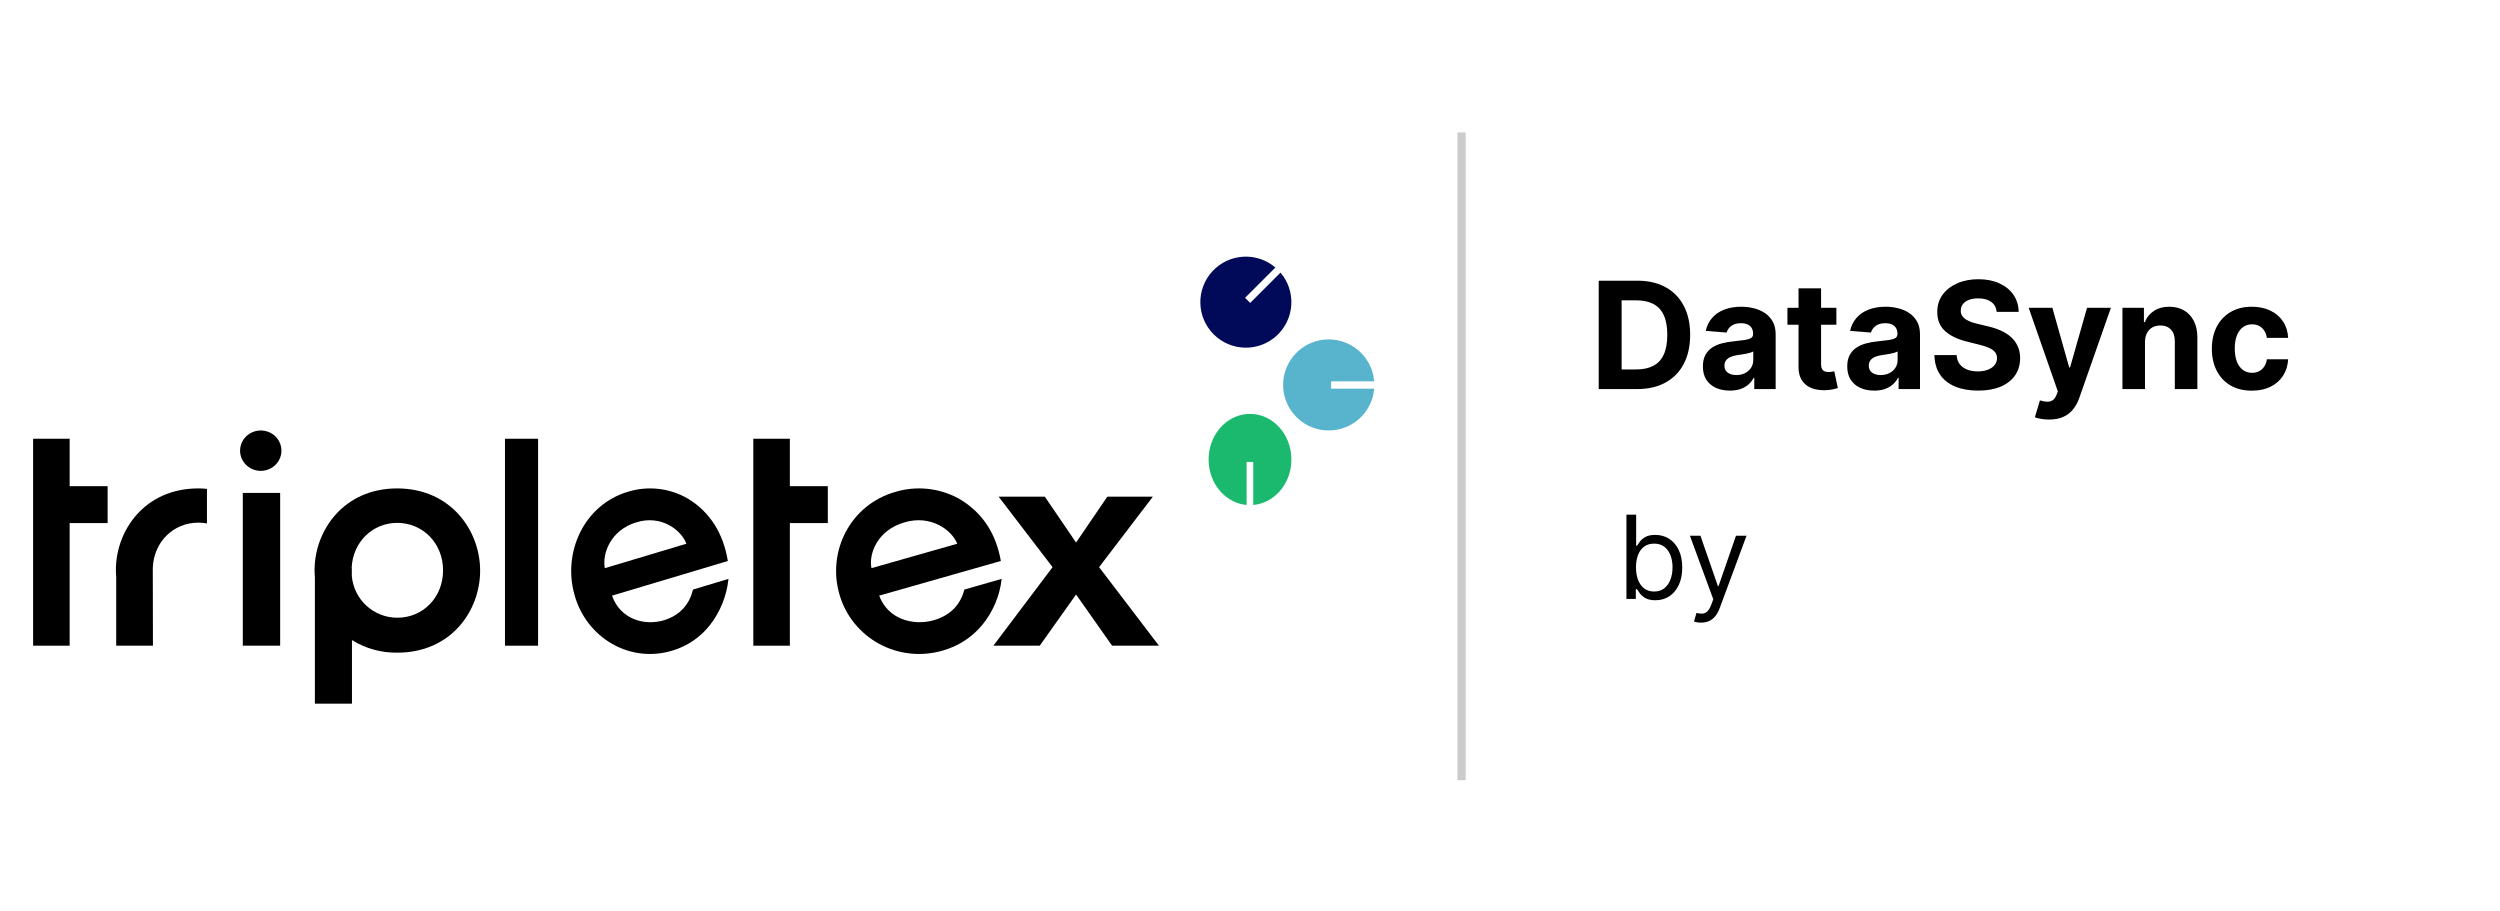
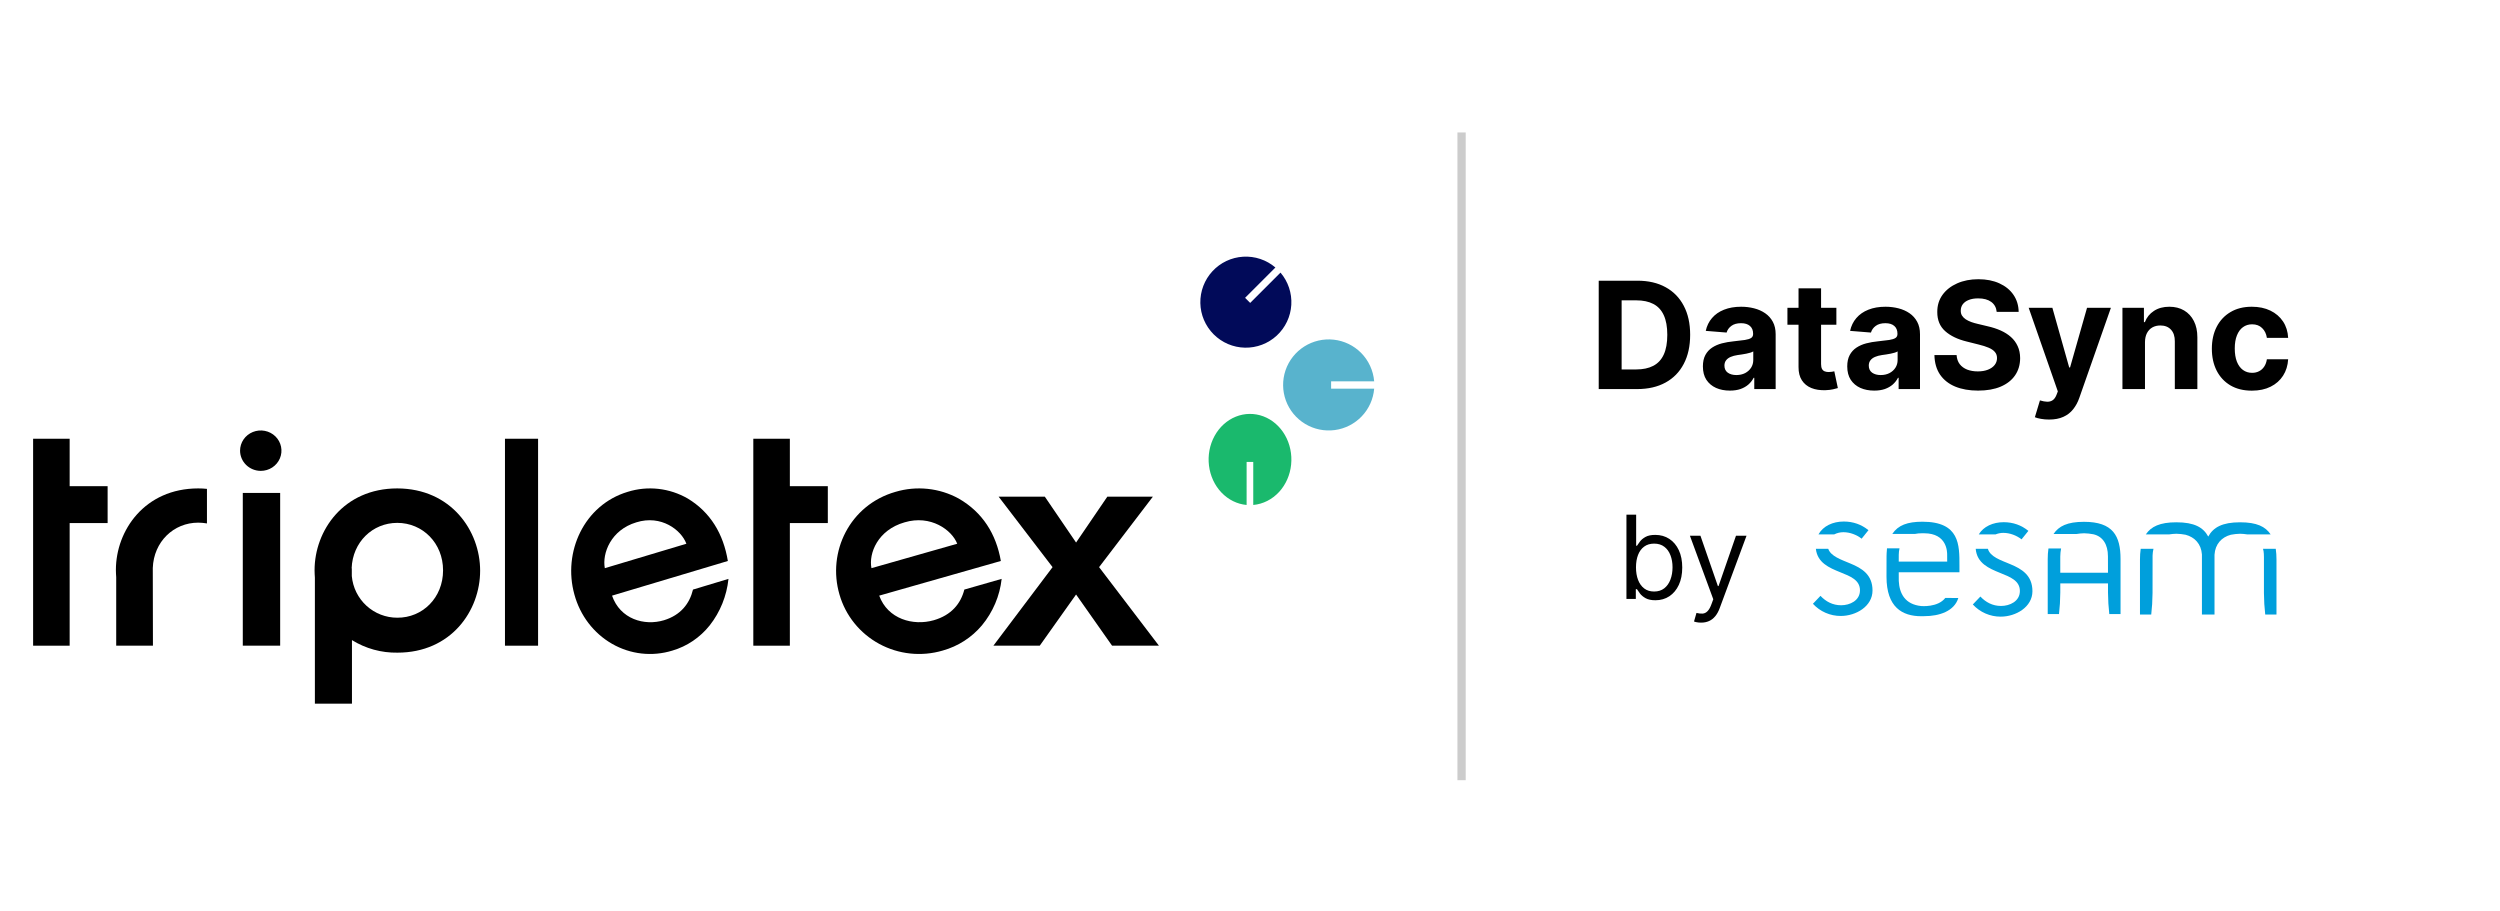
<svg xmlns="http://www.w3.org/2000/svg" width="302" height="110" viewBox="0 0 302 110" fill="none">
  <path d="M196.474 72.351V62.169H197.647V65.927H197.747C197.833 65.795 197.952 65.626 198.104 65.42C198.26 65.211 198.482 65.026 198.771 64.863C199.062 64.698 199.457 64.615 199.954 64.615C200.597 64.615 201.164 64.775 201.654 65.097C202.145 65.418 202.528 65.874 202.803 66.464C203.078 67.054 203.215 67.75 203.215 68.552C203.215 69.361 203.078 70.062 202.803 70.655C202.528 71.245 202.146 71.703 201.659 72.027C201.172 72.349 200.61 72.51 199.974 72.51C199.483 72.51 199.091 72.428 198.796 72.266C198.501 72.1 198.274 71.913 198.114 71.704C197.955 71.492 197.833 71.317 197.747 71.177H197.607V72.351H196.474ZM197.627 68.532C197.627 69.109 197.712 69.618 197.881 70.059C198.05 70.496 198.297 70.839 198.622 71.088C198.946 71.333 199.344 71.456 199.815 71.456C200.305 71.456 200.715 71.326 201.043 71.068C201.374 70.806 201.623 70.455 201.788 70.014C201.957 69.57 202.042 69.076 202.042 68.532C202.042 67.996 201.959 67.512 201.793 67.081C201.631 66.647 201.384 66.303 201.053 66.052C200.725 65.796 200.312 65.669 199.815 65.669C199.337 65.669 198.936 65.79 198.612 66.032C198.287 66.27 198.042 66.605 197.876 67.036C197.71 67.463 197.627 67.962 197.627 68.532ZM205.492 75.214C205.293 75.214 205.116 75.198 204.96 75.165C204.805 75.135 204.697 75.105 204.637 75.075L204.935 74.041C205.22 74.114 205.472 74.14 205.691 74.121C205.91 74.101 206.104 74.003 206.273 73.827C206.445 73.655 206.603 73.375 206.745 72.987L206.964 72.39L204.14 64.714H205.413L207.521 70.799H207.6L209.708 64.714H210.981L207.739 73.464C207.594 73.859 207.413 74.185 207.198 74.444C206.982 74.706 206.732 74.899 206.447 75.025C206.165 75.151 205.847 75.214 205.492 75.214Z" fill="black" />
+   <path d="M274.292 64.553C273.661 63.613 272.623 63.093 270.597 63.093C268.443 63.093 267.355 63.711 266.756 64.817C266.159 63.711 265.085 63.093 262.899 63.093C260.907 63.093 259.849 63.613 259.218 64.553H262.051C262.334 64.509 262.62 64.483 262.907 64.477C263.28 64.486 263.652 64.526 264.019 64.597C265.128 64.89 265.903 65.711 265.993 66.98V74.238H267.513V67.015C267.591 65.727 268.371 64.891 269.49 64.597C269.856 64.526 270.229 64.486 270.602 64.478C270.889 64.484 271.175 64.509 271.458 64.554L274.292 64.553Z" fill="#009FDC" />
+   <path d="M258.598 66.294C258.536 66.725 258.507 67.16 258.509 67.596V74.238H259.869L259.981 72.968C259.991 72.883 260.027 71.631 260.027 71.631L260.032 67.099C260.04 66.828 260.077 66.558 260.141 66.294H258.598Z" fill="#009FDC" />
+   <path d="M273.371 66.294C273.492 66.626 273.483 67.279 273.483 67.284V71.631C273.483 71.631 273.518 72.883 273.528 72.968L273.64 74.238H274.999V67.596C275.002 67.16 274.972 66.725 274.91 66.294H273.371Z" fill="#009FDC" />
+   <path d="M241.07 64.553C241.364 64.434 241.679 64.372 241.997 64.371C242.8 64.371 243.602 64.683 244.204 65.153L245.028 64.129C244.182 63.438 243.179 63.081 242.042 63.081C240.756 63.081 239.608 63.599 239.037 64.555L241.07 64.553Z" fill="#009FDC" />
+   <path d="M242.863 68.161C241.646 67.651 240.414 67.261 240.136 66.294H238.665C238.812 68.047 240.263 68.659 241.616 69.209C242.841 69.699 244.001 70.145 244.001 71.393C244.001 72.641 242.775 73.199 241.727 73.199C240.702 73.199 239.877 72.751 239.23 72.062L238.316 73.02C238.745 73.486 239.265 73.858 239.845 74.111C240.425 74.364 241.051 74.494 241.684 74.491C243.512 74.491 245.518 73.332 245.518 71.417C245.516 69.476 244.199 68.718 242.863 68.161Z" fill="#009FDC" />
+   <path d="M221.575 64.553C221.917 64.381 222.295 64.291 222.679 64.29C223.481 64.29 224.283 64.602 224.885 65.073L225.71 64.047C224.863 63.357 223.86 63 222.723 63C221.403 63 220.227 63.548 219.673 64.555L221.575 64.553Z" fill="#009FDC" />
+   <path d="M223.548 68.081C222.367 67.585 221.172 67.202 220.849 66.292H219.356C219.539 67.984 220.967 68.584 222.3 69.126C223.526 69.616 224.684 70.062 224.684 71.31C224.684 72.558 223.458 73.115 222.411 73.115C221.385 73.115 220.561 72.668 219.914 71.978L219 72.937C219.428 73.403 219.948 73.774 220.528 74.027C221.108 74.281 221.734 74.41 222.366 74.408C224.194 74.408 226.2 73.249 226.2 71.334C226.2 69.395 224.886 68.637 223.548 68.081Z" fill="#009FDC" />
+   <path d="M251.746 63.035C249.73 63.035 248.692 63.56 248.064 64.51H250.82C251.131 64.457 251.446 64.426 251.762 64.419C252.136 64.428 252.508 64.468 252.875 64.539C253.997 64.792 254.64 65.74 254.64 67.211L254.644 69.184H248.881V67.228C248.884 66.9 248.917 66.574 248.98 66.253H247.453C247.392 66.679 247.363 67.108 247.365 67.538V74.18H248.727L248.839 72.909C248.849 72.825 248.884 71.572 248.884 71.572V70.473H254.646V71.572C254.646 71.572 254.681 72.825 254.691 72.909L254.803 74.18H256.162V67.538C256.162 64.729 255.244 63.035 251.746 63.035Z" fill="#009FDC" />
+   <path d="M234.993 72.228C234.09 73.405 232.069 73.21 232.069 73.21C230.141 73.005 229.449 71.716 229.372 70.18L229.368 69.129H236.701V68.311C236.701 65.847 236.747 63.023 232.236 63.023C230.426 63.023 229.29 63.44 228.588 64.499H231.327C231.602 64.443 231.881 64.417 232.162 64.42H232.437C235.232 64.42 235.217 66.705 235.217 67.023C235.217 67.064 235.22 67.841 235.22 67.841H229.368L229.371 67.024C229.372 66.76 229.403 66.496 229.462 66.238H227.95C227.908 66.554 227.894 67.184 227.894 67.219C227.894 67.303 227.889 69.671 227.889 69.671C227.889 73.36 229.8 74.439 232.089 74.439C232.207 74.439 232.347 74.433 232.444 74.433C234.273 74.433 236.082 73.829 236.563 72.241L234.993 72.228Z" fill="#009FDC" />
  <path d="M197.766 47H193.125V33.909H197.804C199.121 33.909 200.255 34.171 201.205 34.695C202.155 35.215 202.886 35.963 203.397 36.939C203.913 37.915 204.171 39.082 204.171 40.442C204.171 41.805 203.913 42.977 203.397 43.957C202.886 44.938 202.151 45.69 201.192 46.214C200.237 46.738 199.095 47 197.766 47ZM195.893 44.629H197.651C198.469 44.629 199.157 44.484 199.715 44.194C200.278 43.9 200.7 43.446 200.981 42.832C201.267 42.215 201.409 41.418 201.409 40.442C201.409 39.474 201.267 38.684 200.981 38.07C200.7 37.457 200.28 37.005 199.722 36.715C199.164 36.425 198.475 36.281 197.657 36.281H195.893V44.629ZM208.97 47.185C208.343 47.185 207.785 47.077 207.295 46.859C206.805 46.638 206.417 46.312 206.131 45.881C205.85 45.447 205.71 44.906 205.71 44.258C205.71 43.712 205.81 43.254 206.01 42.883C206.21 42.513 206.483 42.215 206.828 41.989C207.173 41.763 207.565 41.592 208.004 41.477C208.448 41.362 208.912 41.281 209.398 41.234C209.969 41.175 210.429 41.119 210.779 41.068C211.128 41.013 211.381 40.932 211.539 40.825C211.697 40.719 211.776 40.561 211.776 40.352V40.314C211.776 39.909 211.648 39.596 211.392 39.374C211.141 39.153 210.783 39.042 210.318 39.042C209.828 39.042 209.438 39.151 209.149 39.368C208.859 39.581 208.667 39.849 208.573 40.173L206.055 39.969C206.183 39.372 206.434 38.856 206.809 38.422C207.184 37.983 207.668 37.646 208.26 37.412C208.857 37.173 209.547 37.054 210.331 37.054C210.877 37.054 211.399 37.118 211.897 37.246C212.4 37.374 212.845 37.572 213.233 37.84C213.625 38.109 213.934 38.454 214.16 38.876C214.386 39.293 214.499 39.794 214.499 40.378V47H211.916V45.639H211.84C211.682 45.945 211.471 46.216 211.207 46.45C210.943 46.68 210.625 46.861 210.254 46.994C209.884 47.121 209.455 47.185 208.97 47.185ZM209.749 45.306C210.15 45.306 210.504 45.227 210.81 45.07C211.117 44.908 211.358 44.69 211.533 44.418C211.707 44.145 211.795 43.836 211.795 43.491V42.449C211.71 42.504 211.592 42.555 211.443 42.602C211.298 42.645 211.134 42.685 210.951 42.724C210.768 42.758 210.585 42.79 210.401 42.82C210.218 42.845 210.052 42.869 209.903 42.89C209.583 42.937 209.304 43.011 209.065 43.114C208.827 43.216 208.641 43.354 208.509 43.529C208.377 43.7 208.311 43.913 208.311 44.168C208.311 44.539 208.445 44.822 208.714 45.019C208.987 45.21 209.332 45.306 209.749 45.306ZM221.834 37.182V39.227H215.921V37.182H221.834ZM217.263 34.83H219.986V43.983C219.986 44.234 220.025 44.43 220.101 44.571C220.178 44.707 220.285 44.803 220.421 44.859C220.562 44.914 220.723 44.942 220.907 44.942C221.035 44.942 221.162 44.931 221.29 44.91C221.418 44.884 221.516 44.865 221.584 44.852L222.013 46.879C221.876 46.921 221.684 46.97 221.437 47.026C221.19 47.085 220.89 47.121 220.536 47.134C219.88 47.16 219.304 47.072 218.81 46.872C218.32 46.672 217.939 46.361 217.666 45.939C217.393 45.517 217.259 44.984 217.263 44.341V34.83ZM226.407 47.185C225.781 47.185 225.222 47.077 224.732 46.859C224.242 46.638 223.855 46.312 223.569 45.881C223.288 45.447 223.147 44.906 223.147 44.258C223.147 43.712 223.247 43.254 223.448 42.883C223.648 42.513 223.921 42.215 224.266 41.989C224.611 41.763 225.003 41.592 225.442 41.477C225.885 41.362 226.35 41.281 226.835 41.234C227.406 41.175 227.867 41.119 228.216 41.068C228.565 41.013 228.819 40.932 228.977 40.825C229.134 40.719 229.213 40.561 229.213 40.352V40.314C229.213 39.909 229.085 39.596 228.83 39.374C228.578 39.153 228.22 39.042 227.756 39.042C227.266 39.042 226.876 39.151 226.586 39.368C226.296 39.581 226.105 39.849 226.011 40.173L223.492 39.969C223.62 39.372 223.872 38.856 224.247 38.422C224.622 37.983 225.105 37.646 225.698 37.412C226.294 37.173 226.984 37.054 227.769 37.054C228.314 37.054 228.836 37.118 229.335 37.246C229.837 37.374 230.283 37.572 230.671 37.84C231.063 38.109 231.372 38.454 231.597 38.876C231.823 39.293 231.936 39.794 231.936 40.378V47H229.354V45.639H229.277C229.119 45.945 228.908 46.216 228.644 46.45C228.38 46.68 228.063 46.861 227.692 46.994C227.321 47.121 226.893 47.185 226.407 47.185ZM227.187 45.306C227.587 45.306 227.941 45.227 228.248 45.07C228.555 44.908 228.796 44.69 228.97 44.418C229.145 44.145 229.232 43.836 229.232 43.491V42.449C229.147 42.504 229.03 42.555 228.881 42.602C228.736 42.645 228.572 42.685 228.389 42.724C228.205 42.758 228.022 42.79 227.839 42.82C227.656 42.845 227.489 42.869 227.34 42.89C227.021 42.937 226.742 43.011 226.503 43.114C226.264 43.216 226.079 43.354 225.947 43.529C225.815 43.7 225.749 43.913 225.749 44.168C225.749 44.539 225.883 44.822 226.151 45.019C226.424 45.21 226.769 45.306 227.187 45.306ZM241.201 37.674C241.15 37.158 240.931 36.758 240.543 36.472C240.155 36.187 239.629 36.044 238.964 36.044C238.513 36.044 238.131 36.108 237.82 36.236C237.509 36.359 237.27 36.532 237.104 36.754C236.942 36.975 236.861 37.227 236.861 37.508C236.853 37.742 236.902 37.947 237.008 38.121C237.119 38.296 237.27 38.447 237.462 38.575C237.654 38.699 237.875 38.807 238.127 38.901C238.378 38.991 238.647 39.068 238.932 39.131L240.108 39.413C240.679 39.541 241.204 39.711 241.681 39.924C242.158 40.137 242.571 40.399 242.921 40.71C243.27 41.021 243.541 41.388 243.733 41.81C243.929 42.231 244.029 42.715 244.033 43.261C244.029 44.062 243.824 44.756 243.419 45.344C243.019 45.928 242.439 46.382 241.681 46.706C240.927 47.026 240.017 47.185 238.951 47.185C237.895 47.185 236.974 47.023 236.19 46.7C235.41 46.376 234.801 45.896 234.362 45.261C233.927 44.622 233.699 43.832 233.678 42.89H236.356C236.386 43.329 236.512 43.695 236.733 43.989C236.959 44.279 237.26 44.499 237.635 44.648C238.014 44.793 238.442 44.865 238.919 44.865C239.388 44.865 239.795 44.797 240.14 44.66C240.49 44.524 240.76 44.334 240.952 44.092C241.144 43.849 241.24 43.57 241.24 43.254C241.24 42.96 241.152 42.713 240.978 42.513C240.807 42.312 240.556 42.142 240.223 42.001C239.895 41.861 239.493 41.733 239.015 41.618L237.59 41.26C236.486 40.992 235.615 40.572 234.976 40.001C234.336 39.43 234.019 38.66 234.023 37.693C234.019 36.901 234.23 36.208 234.656 35.616C235.086 35.023 235.677 34.561 236.427 34.229C237.177 33.896 238.029 33.73 238.983 33.73C239.955 33.73 240.803 33.896 241.527 34.229C242.256 34.561 242.823 35.023 243.228 35.616C243.633 36.208 243.841 36.894 243.854 37.674H241.201ZM247.525 50.682C247.18 50.682 246.856 50.654 246.553 50.599C246.255 50.548 246.008 50.481 245.812 50.401L246.425 48.368C246.745 48.466 247.033 48.519 247.288 48.528C247.548 48.536 247.772 48.477 247.959 48.349C248.151 48.221 248.307 48.004 248.426 47.697L248.586 47.281L245.064 37.182H247.927L249.96 44.392H250.062L252.114 37.182H254.997L251.181 48.061C250.998 48.59 250.749 49.05 250.433 49.442C250.122 49.838 249.728 50.143 249.251 50.356C248.773 50.573 248.198 50.682 247.525 50.682ZM259.114 41.324V47H256.391V37.182H258.986V38.914H259.101C259.318 38.343 259.682 37.891 260.194 37.559C260.705 37.222 261.325 37.054 262.054 37.054C262.736 37.054 263.33 37.203 263.837 37.501C264.344 37.8 264.739 38.226 265.02 38.78C265.301 39.33 265.442 39.986 265.442 40.749V47H262.719V41.234C262.723 40.633 262.57 40.165 262.258 39.828C261.947 39.487 261.519 39.317 260.974 39.317C260.607 39.317 260.283 39.396 260.002 39.553C259.725 39.711 259.508 39.941 259.35 40.244C259.197 40.542 259.118 40.902 259.114 41.324ZM272.024 47.192C271.018 47.192 270.153 46.979 269.429 46.553C268.709 46.122 268.155 45.526 267.767 44.763C267.383 44 267.192 43.122 267.192 42.129C267.192 41.124 267.385 40.242 267.773 39.483C268.165 38.72 268.721 38.126 269.442 37.7C270.162 37.269 271.018 37.054 272.011 37.054C272.868 37.054 273.618 37.209 274.261 37.521C274.905 37.832 275.414 38.269 275.789 38.831C276.164 39.394 276.37 40.054 276.409 40.812H273.839C273.767 40.322 273.575 39.928 273.264 39.63C272.957 39.327 272.554 39.176 272.056 39.176C271.634 39.176 271.265 39.291 270.95 39.521C270.639 39.747 270.396 40.077 270.221 40.512C270.047 40.947 269.959 41.473 269.959 42.091C269.959 42.717 270.044 43.25 270.215 43.689C270.39 44.128 270.635 44.462 270.95 44.693C271.265 44.923 271.634 45.038 272.056 45.038C272.367 45.038 272.646 44.974 272.893 44.846C273.145 44.718 273.351 44.533 273.513 44.29C273.679 44.043 273.788 43.746 273.839 43.401H276.409C276.366 44.151 276.162 44.812 275.795 45.383C275.433 45.95 274.932 46.393 274.293 46.712C273.654 47.032 272.897 47.192 272.024 47.192Z" fill="black" />
  <line x1="176.557" y1="16" x2="176.557" y2="94.247" stroke="black" stroke-opacity="0.2" />
  <path d="M87.925 67.767C87.387 64.507 85.829 61.883 83.082 60.224C81.986 59.592 80.779 59.195 79.533 59.056C78.287 58.917 77.027 59.038 75.827 59.414C70.557 60.996 67.96 66.688 69.388 71.819C69.73 73.077 70.309 74.251 71.091 75.274C71.874 76.297 72.844 77.148 73.945 77.778C75.046 78.408 76.257 78.804 77.507 78.944C78.757 79.083 80.021 78.963 81.225 78.591C82.992 78.074 84.565 77.011 85.736 75.542C86.998 73.939 87.785 71.988 88 69.928L83.714 71.221C83.305 72.919 82.229 74.308 80.206 74.925C77.831 75.639 74.918 74.79 73.934 71.954L87.925 67.767ZM73.062 68.636C72.728 66.841 73.785 64.025 76.866 63.099C79.872 62.153 82.303 64.025 82.915 65.684L73.062 68.636Z" fill="black" />
  <path d="M120.902 67.766C120.336 64.506 118.697 61.883 115.809 60.224C114.656 59.592 113.388 59.195 112.077 59.056C110.767 58.917 109.441 59.038 108.179 59.414C102.637 60.996 99.906 66.686 101.408 71.817C101.769 73.076 102.38 74.251 103.204 75.275C104.028 76.298 105.05 77.15 106.21 77.78C107.371 78.41 108.646 78.806 109.962 78.944C111.278 79.083 112.609 78.962 113.877 78.588C115.734 78.071 117.388 77.008 118.619 75.54C119.946 73.937 120.773 71.987 121 69.927L116.492 71.22C116.063 72.918 114.931 74.306 112.804 74.923C110.306 75.637 107.243 74.788 106.208 71.953L120.902 67.766ZM105.272 68.634C104.92 66.84 106.032 64.024 109.272 63.098C112.433 62.153 114.989 64.024 115.633 65.683L105.272 68.634Z" fill="black" />
  <path d="M120 78H125.601L129.99 71.815L134.339 78H140L132.77 68.511L139.265 60H133.763L129.99 65.539L126.216 60H120.636L127.15 68.511L120 78Z" fill="black" />
  <path d="M58 68.939C58 73.775 54.498 78.841 48.01 78.841C46.072 78.873 44.165 78.347 42.517 77.325V85H38.038V69.784C38.019 69.496 38 69.208 38 68.92V68.882C38 64.085 41.502 59 47.99 59C54.497 59.019 58 64.123 58 68.939ZM53.522 68.901C53.522 65.6 51.053 63.163 47.99 63.163C45.005 63.163 42.593 65.485 42.478 68.651H42.498V69.591C42.621 70.966 43.253 72.244 44.27 73.175C45.287 74.105 46.614 74.621 47.99 74.619C51.053 74.638 53.522 72.201 53.522 68.901Z" fill="black" />
  <path d="M64.692 53H61V78H65V74.046V53H64.692Z" fill="black" />
  <path d="M29.329 59.55H33.844V78H29.329V59.55ZM31.5 56.882C31.994 56.882 32.478 56.739 32.889 56.471C33.3 56.202 33.62 55.821 33.81 55.375C33.999 54.929 34.048 54.438 33.952 53.965C33.855 53.491 33.617 53.056 33.268 52.715C32.918 52.373 32.473 52.141 31.988 52.047C31.503 51.953 31 52.001 30.543 52.186C30.087 52.371 29.696 52.683 29.421 53.085C29.147 53.486 29 53.958 29 54.441C29.002 55.088 29.266 55.708 29.734 56.165C30.203 56.623 30.837 56.88 31.5 56.882Z" fill="black" />
  <path d="M18.457 68.613C18.569 65.441 20.976 63.136 23.947 63.136C24.3 63.139 24.652 63.17 25 63.23V59.056C24.65 59.018 24.299 58.999 23.947 59C17.479 59 14 64.081 14 68.84V68.878C14 69.161 14.019 69.444 14.038 69.728V78H18.475L18.457 68.613Z" fill="black" />
  <path d="M13 58.731H8.414V53H4V78H8.414V63.187H13V58.731Z" fill="black" />
  <path d="M100 58.731H95.414V53H91V78H95.414V63.187H100V58.731Z" fill="black" />
  <path d="M160.798 46.95V46.067H166C165.893 44.769 165.333 43.55 164.416 42.622C163.531 41.733 162.368 41.173 161.12 41.034C159.871 40.895 158.613 41.186 157.552 41.859C156.494 42.532 155.695 43.545 155.291 44.733C154.889 45.92 154.903 47.209 155.334 48.387C155.766 49.565 156.586 50.56 157.662 51.208C158.736 51.856 160.001 52.118 161.246 51.951C162.49 51.783 163.64 51.196 164.505 50.286C165.37 49.377 165.897 48.2 166 46.95L160.798 46.95Z" fill="#58B3CD" />
  <path d="M150.592 55.799H151.393V61C152.574 60.894 153.682 60.333 154.525 59.416C155.334 58.531 155.843 57.368 155.969 56.12C156.095 54.871 155.831 53.613 155.219 52.553C154.608 51.493 153.686 50.696 152.607 50.292C151.527 49.889 150.355 49.904 149.285 50.334C148.214 50.765 147.308 51.587 146.72 52.662C146.13 53.737 145.892 55.001 146.045 56.246C146.198 57.491 146.731 58.641 147.558 59.505C148.385 60.37 149.455 60.897 150.591 61L150.592 55.799Z" fill="#1AB96D" />
  <path d="M151.022 36.593L150.407 35.977L154.068 32.315C152.988 31.393 151.592 30.925 150.173 31.01C148.754 31.094 147.424 31.724 146.461 32.768C145.497 33.812 144.974 35.188 145.001 36.609C145.029 38.03 145.606 39.384 146.612 40.389C147.616 41.394 148.97 41.971 150.391 41.999C151.812 42.027 153.188 41.504 154.232 40.54C155.275 39.576 155.905 38.245 155.99 36.827C156.074 35.408 155.607 34.012 154.684 32.931L151.022 36.593Z" fill="#010A59" />
</svg>
